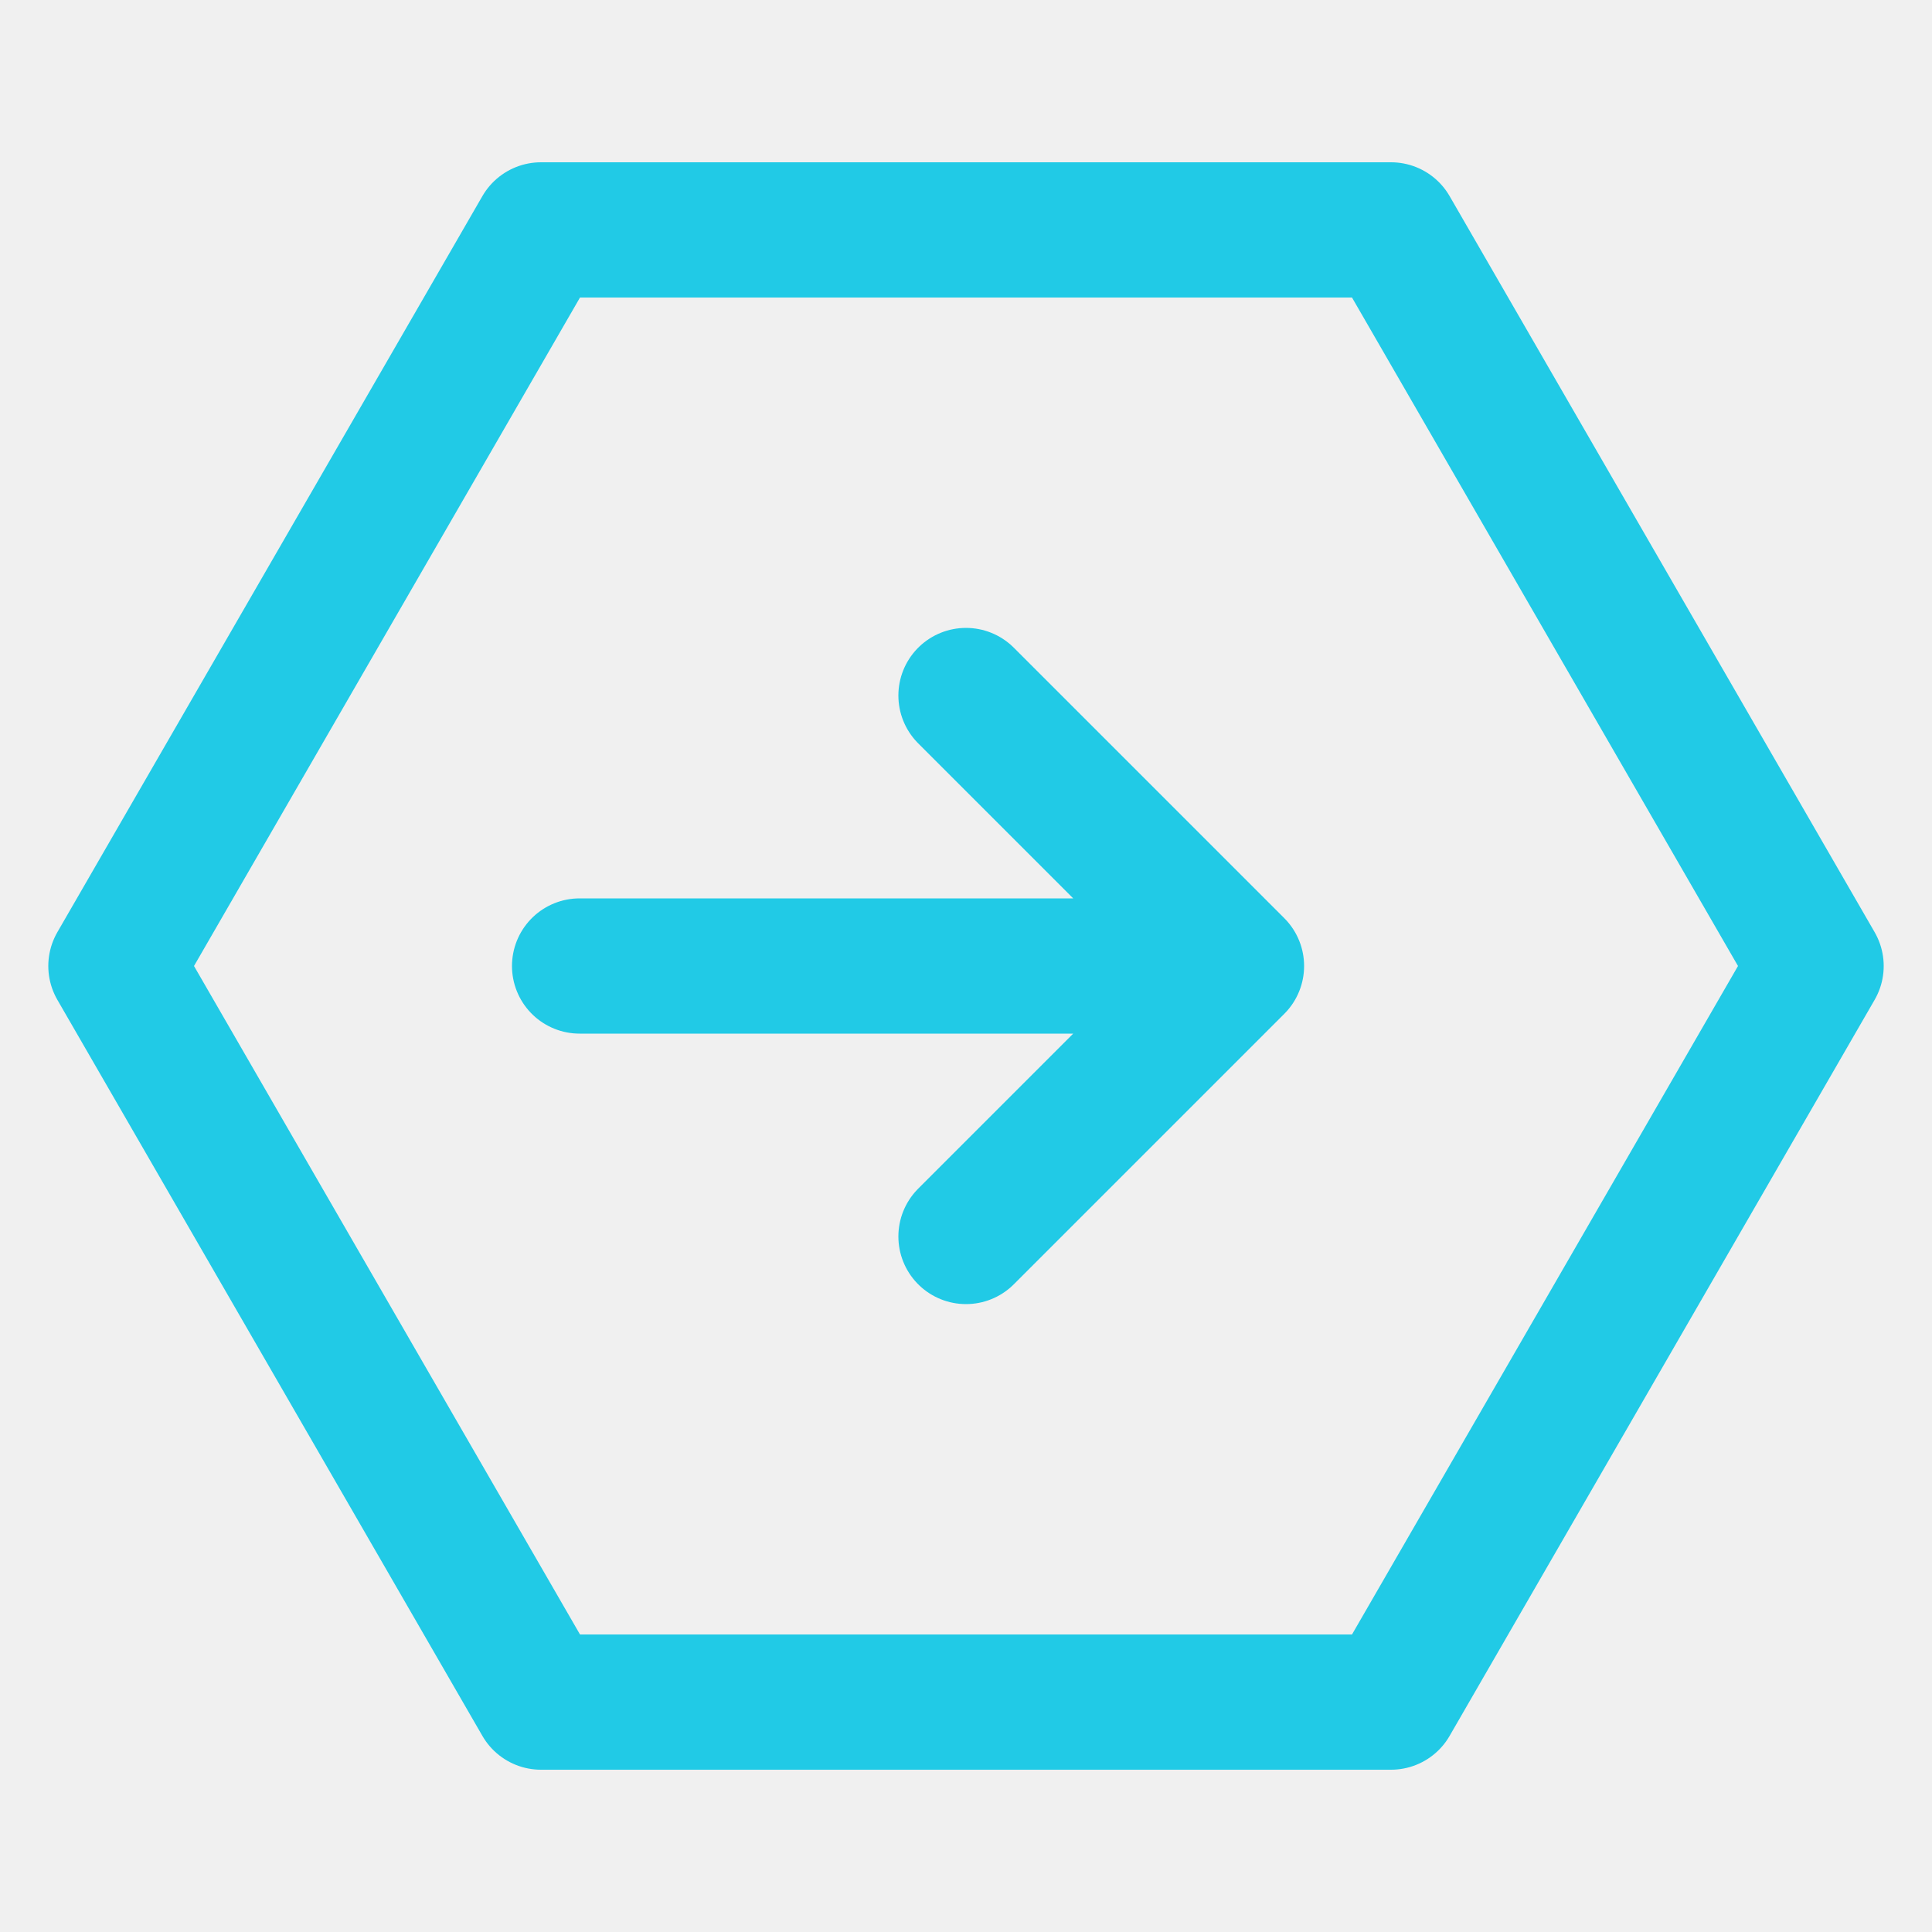
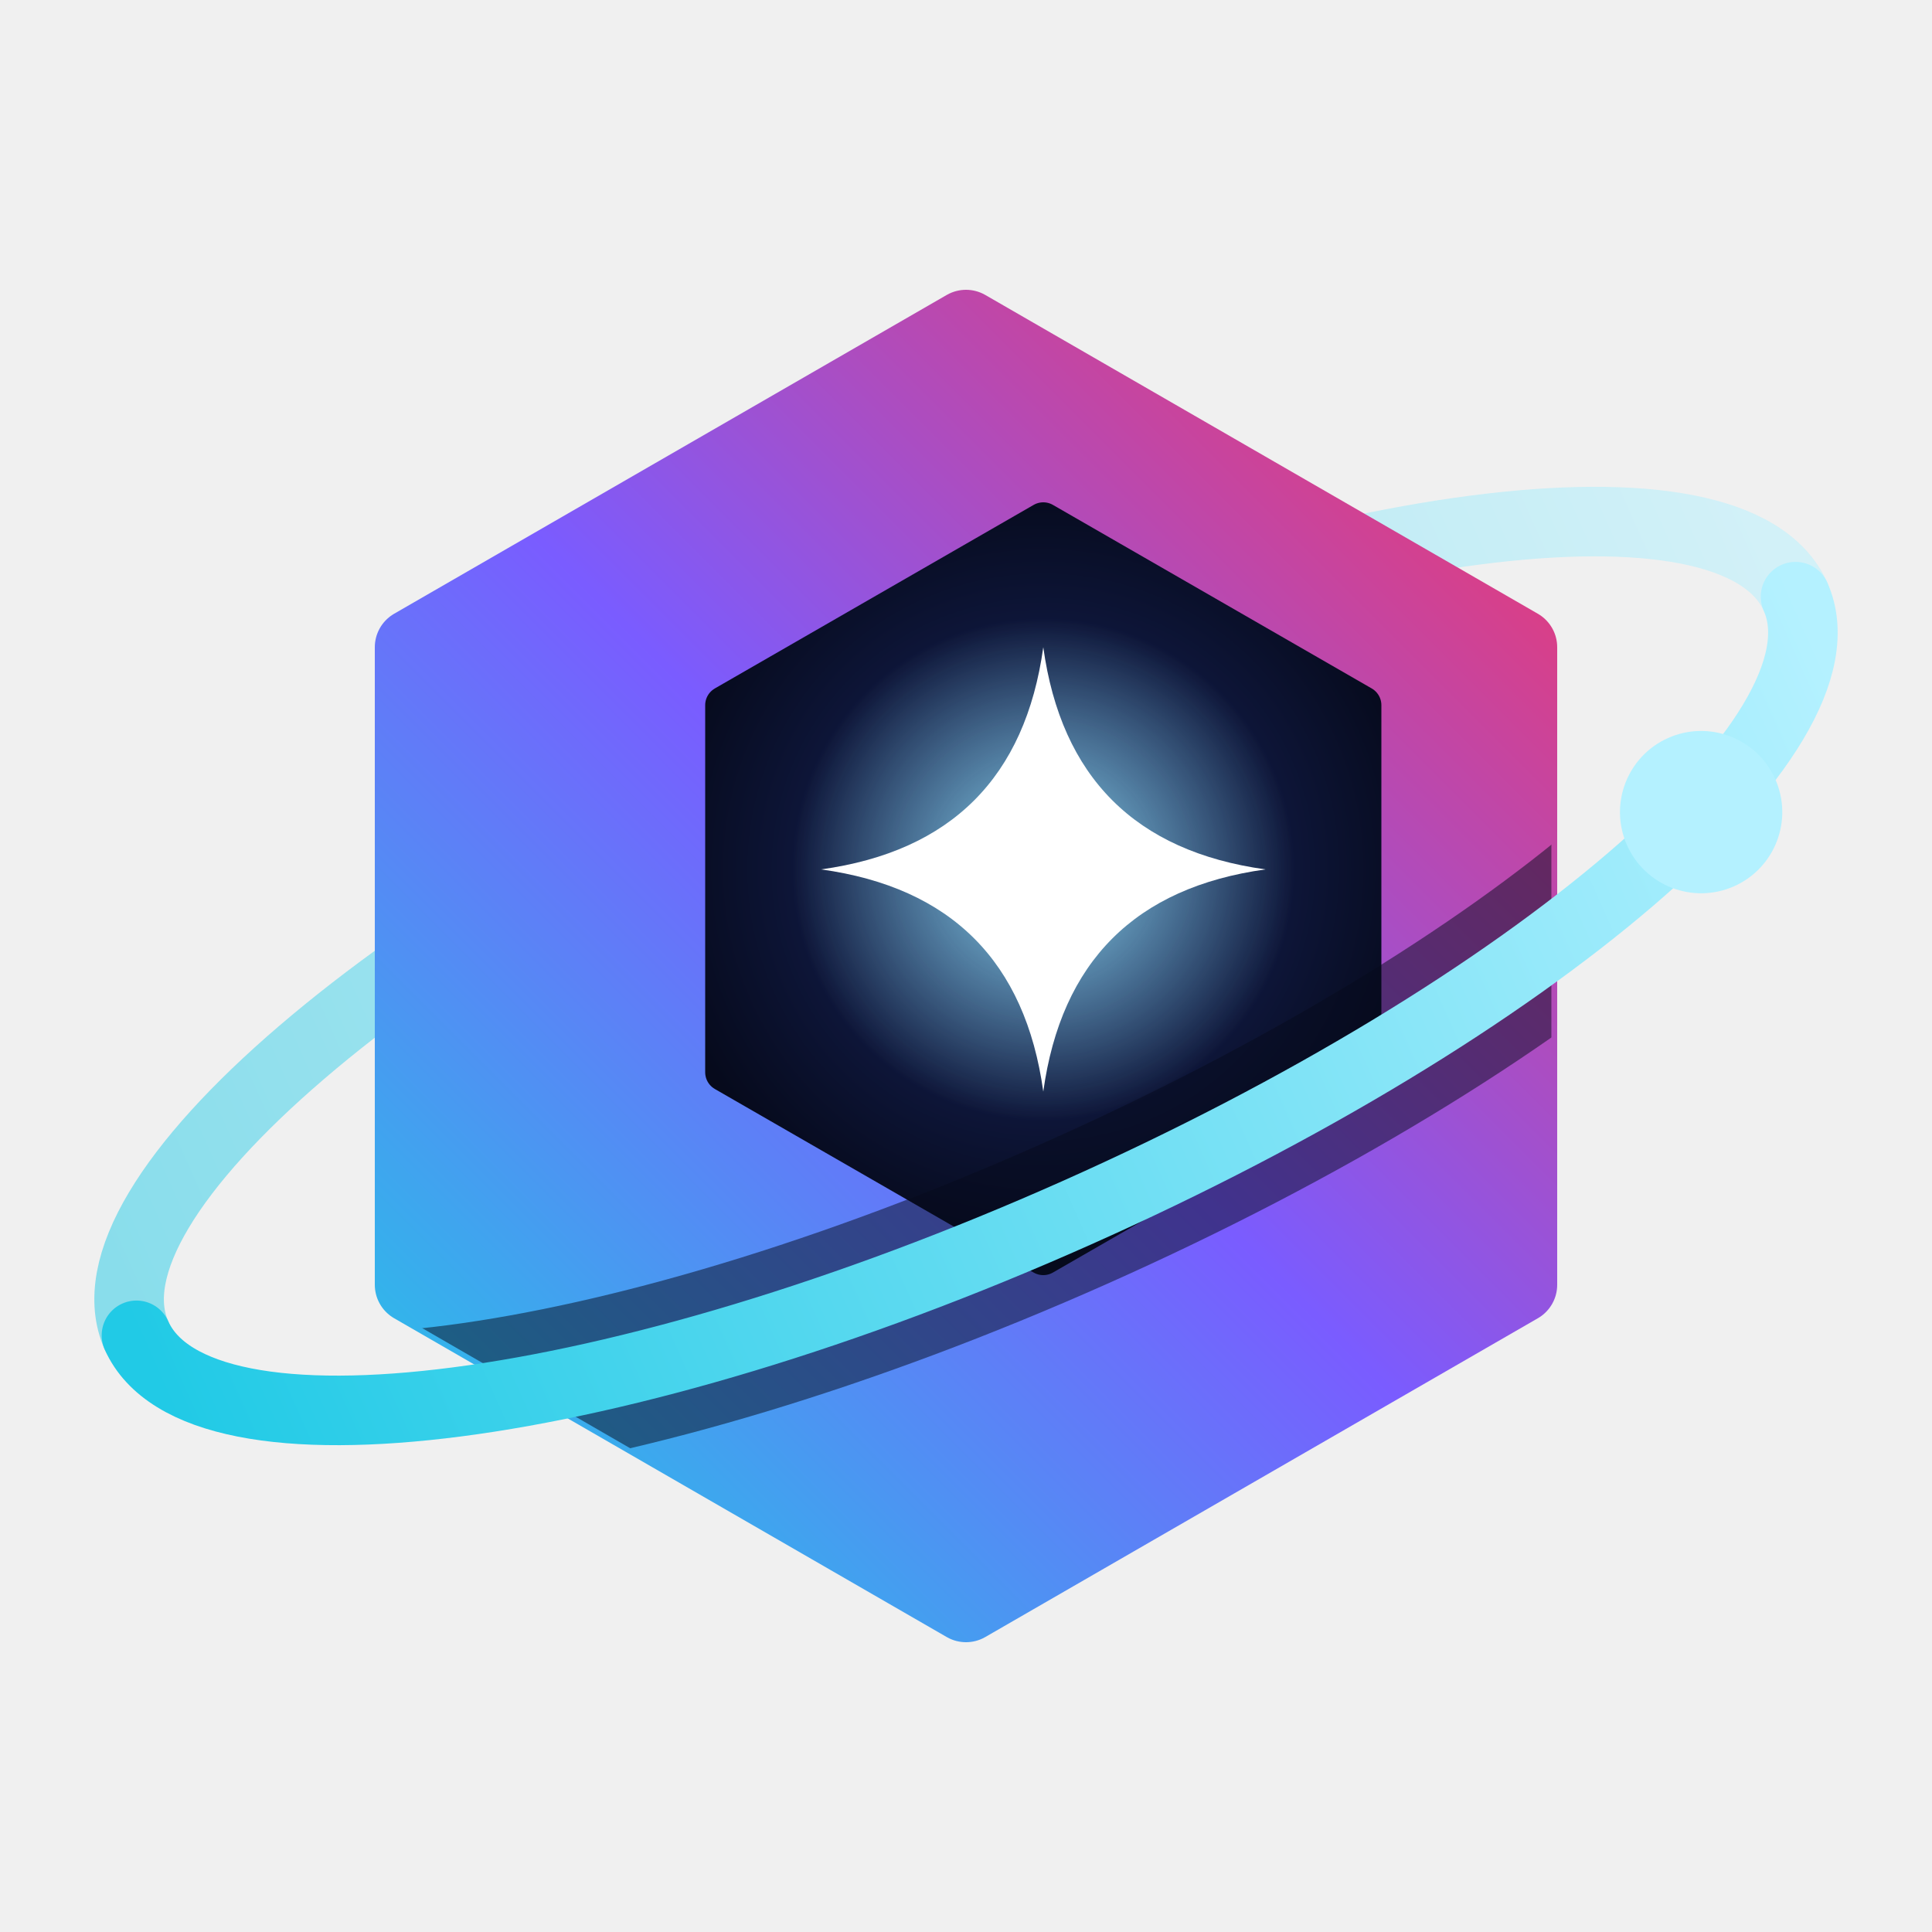
<svg xmlns="http://www.w3.org/2000/svg" viewBox="0 0 100 100">
-   <g fill="none" stroke="#21cae6" stroke-width="7" stroke-linecap="round" stroke-linejoin="round">
-     <path d="M94 50 72 88.1H28L6 50 28 11.9h44Z" />
-     <path d="M30 50h32M50 36l14 14-14 14" />
+   <defs>
+     <linearGradient id="frame" x1="20" y1="80" x2="80" y2="20" gradientUnits="userSpaceOnUse">
+       <stop offset="0" stop-color="#21cae6" />
+       <stop offset=".5" stop-color="#7a5cff" />
+       <stop offset="1" stop-color="#f0386b" />
+     </linearGradient>
+     <radialGradient id="void" cx="54" cy="45" r="20" gradientUnits="userSpaceOnUse">
+       <stop offset="0" stop-color="#1b2a6b" />
+       <stop offset="1" stop-color="#060a1c" />
+     </radialGradient>
+     <radialGradient id="glow" cx="54" cy="45" r="13" gradientUnits="userSpaceOnUse">
+       <stop offset="0" stop-color="#9befff" stop-opacity=".85" />
+       <stop offset="1" stop-color="#9befff" stop-opacity="0" />
+     </radialGradient>
+     <linearGradient id="ring" x1="3" y1="50" x2="97" y2="50" gradientUnits="userSpaceOnUse">
+       <stop offset="0" stop-color="#21cae6" />
+       <stop offset="1" stop-color="#b4f1ff" />
+     </linearGradient>
+     <clipPath id="hex">
+       <path d="M50 15 80.300 32.500v35L50 85 19.700 67.500v-35Z" />
+     </clipPath>
+   </defs>
+   <path transform="rotate(-24 50 50)" d="M3 50A47 14 0 0 1 97 50" fill="none" stroke="url(#ring)" stroke-width="3.600" stroke-linecap="round" opacity=".5" />
+   <path d="M50 17 78.600 33.500v33L50 83 21.400 66.500v-33Z" fill="url(#frame)" stroke="url(#frame)" stroke-width="4" stroke-linejoin="round" />
+   <path d="M54 27 70.500 36.500v19L54 65 37.500 55.500v-19Z" fill="url(#void)" stroke="url(#void)" stroke-width="2" stroke-linejoin="round" />
+   <circle cx="54" cy="45" r="13" fill="url(#glow)" />
+   <path d="M54 33.500Q55.400 43.600 65.500 45 55.400 46.400 54 56.500 52.600 46.400 42.500 45 52.600 43.600 54 33.500Z" fill="#fff" />
+   <g clip-path="url(#hex)">
+     <path transform="rotate(-24 50 50)" d="M3 50A47 14 0 0 0 97 50" fill="none" stroke="#060a1c" stroke-width="8" opacity=".5" />
+   </g>
+   <g transform="rotate(-24 50 50)">
+     <path d="M3 50A47 14 0 0 0 97 50" fill="none" stroke="url(#ring)" stroke-width="3.600" stroke-linecap="round" />
+     <circle cx="88" cy="58.200" r="4.200" fill="#b4f1ff" />
  </g>
</svg>
